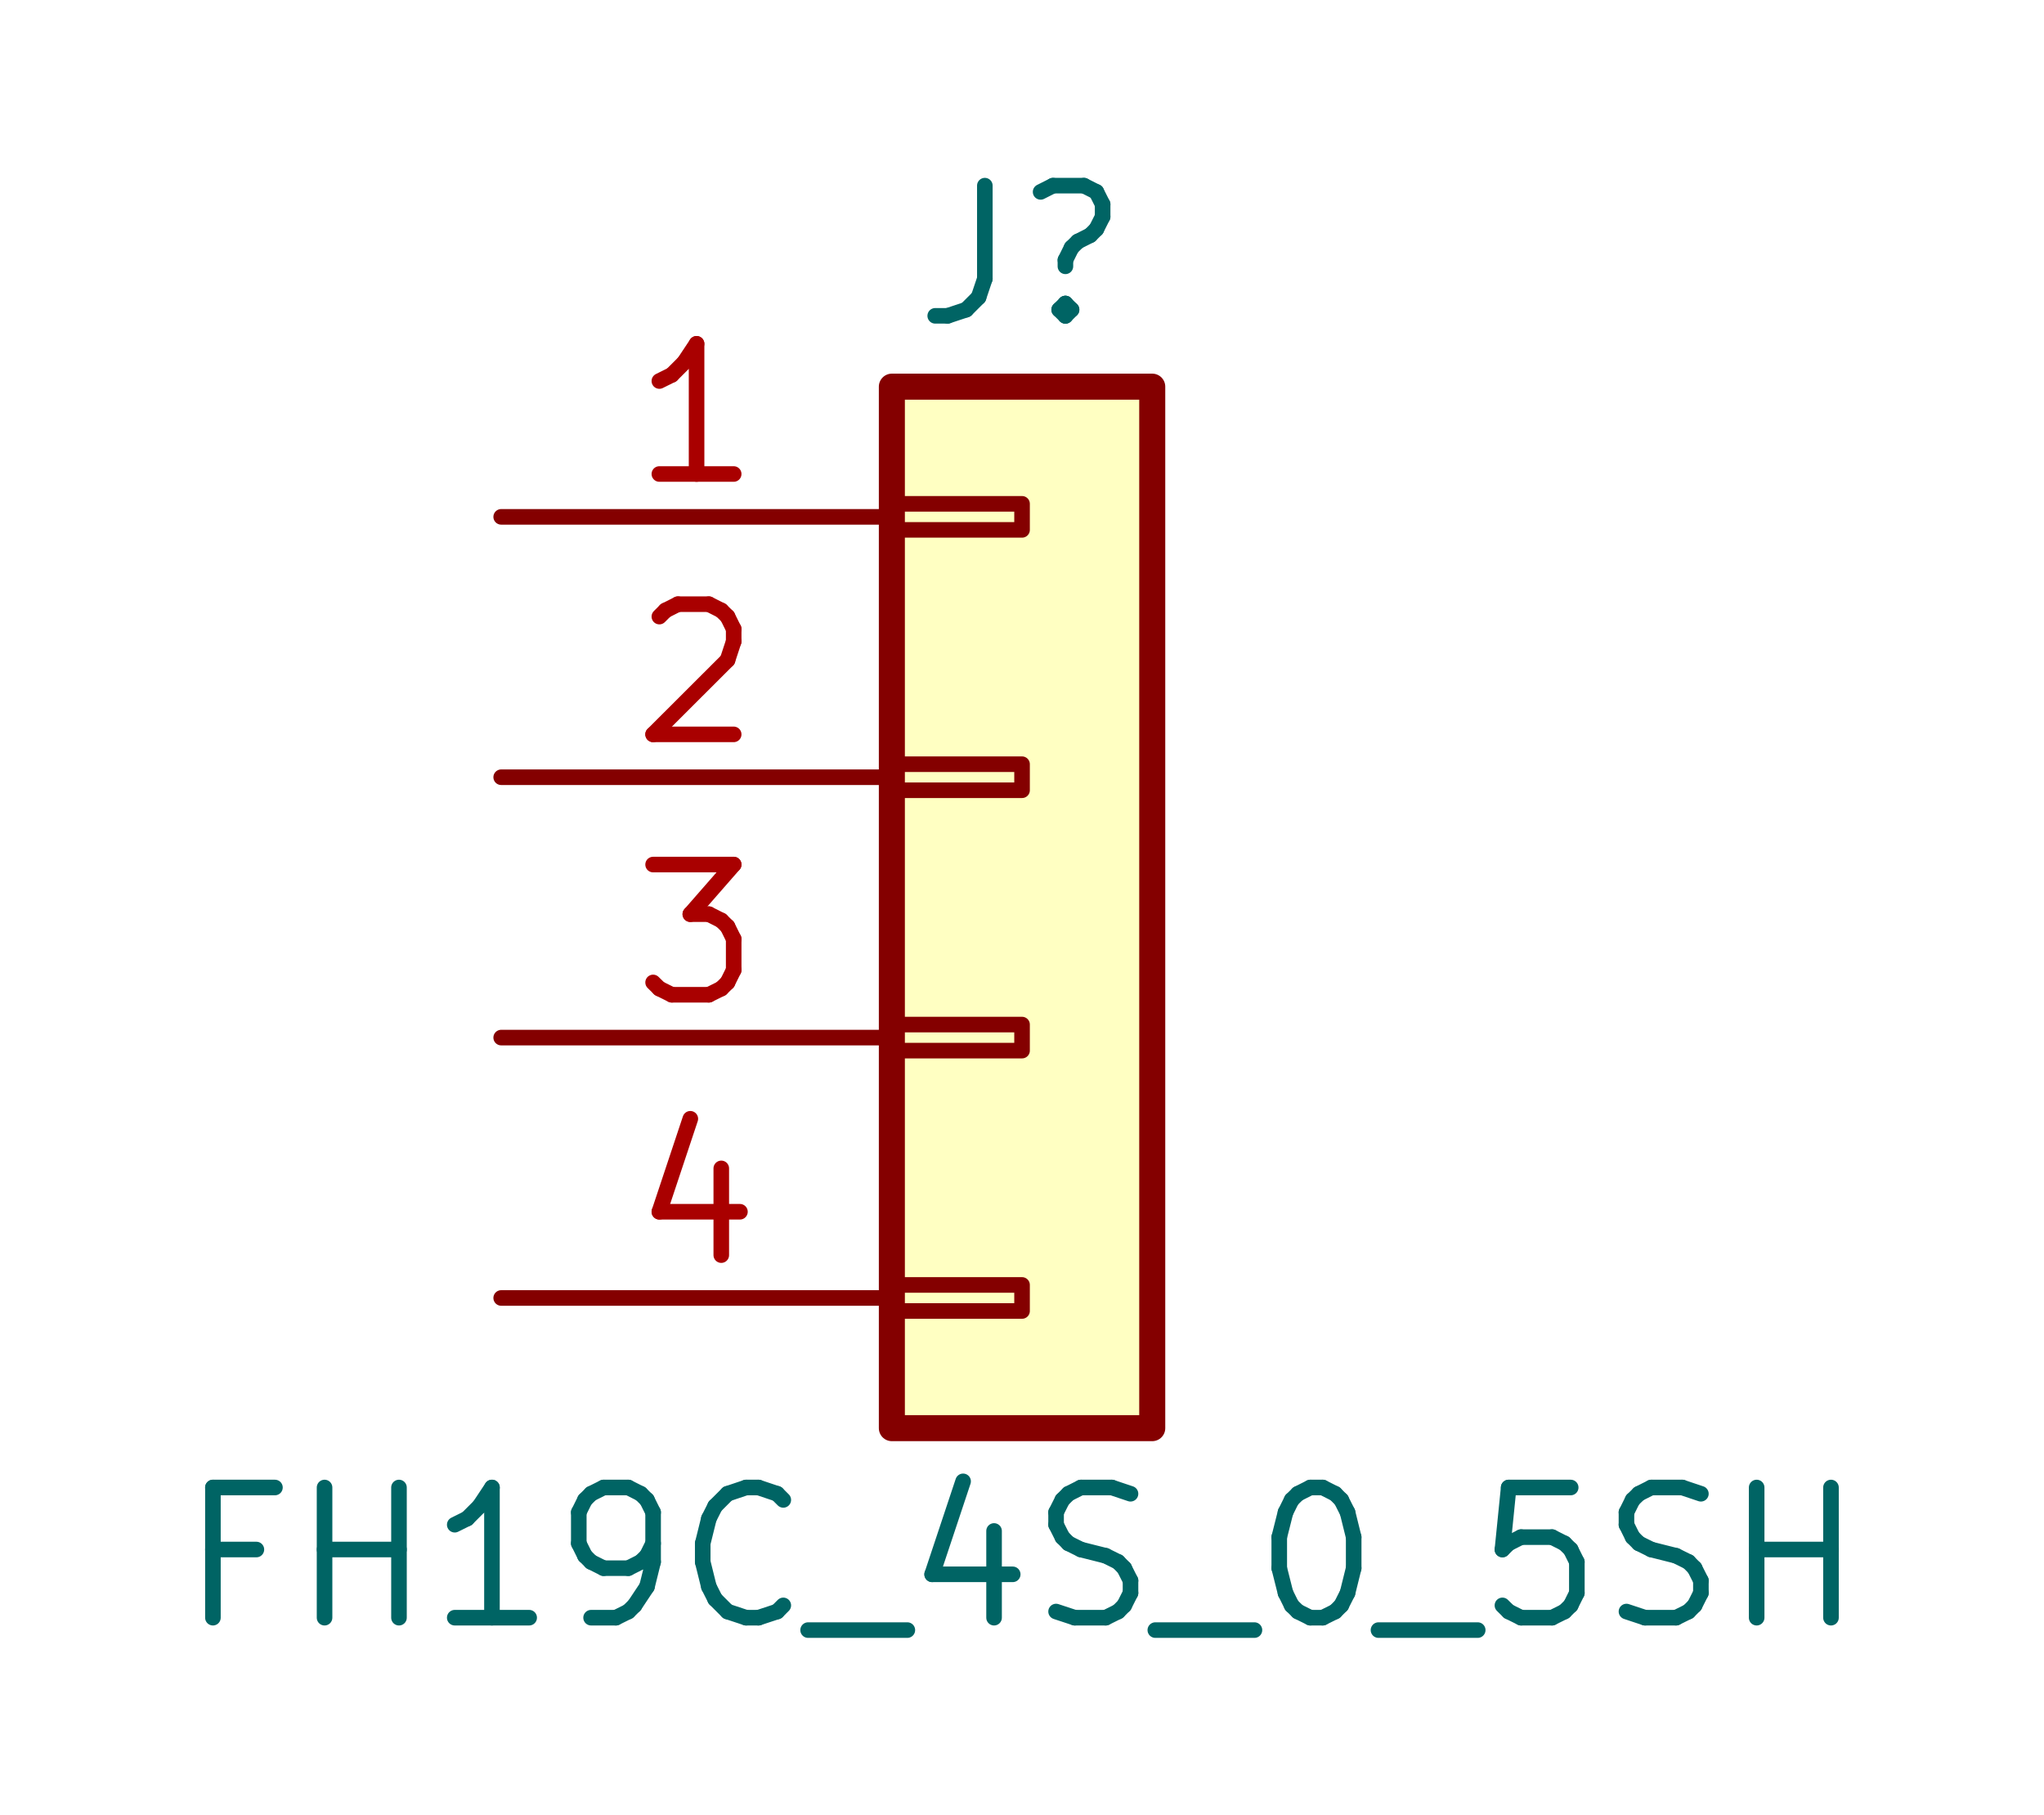
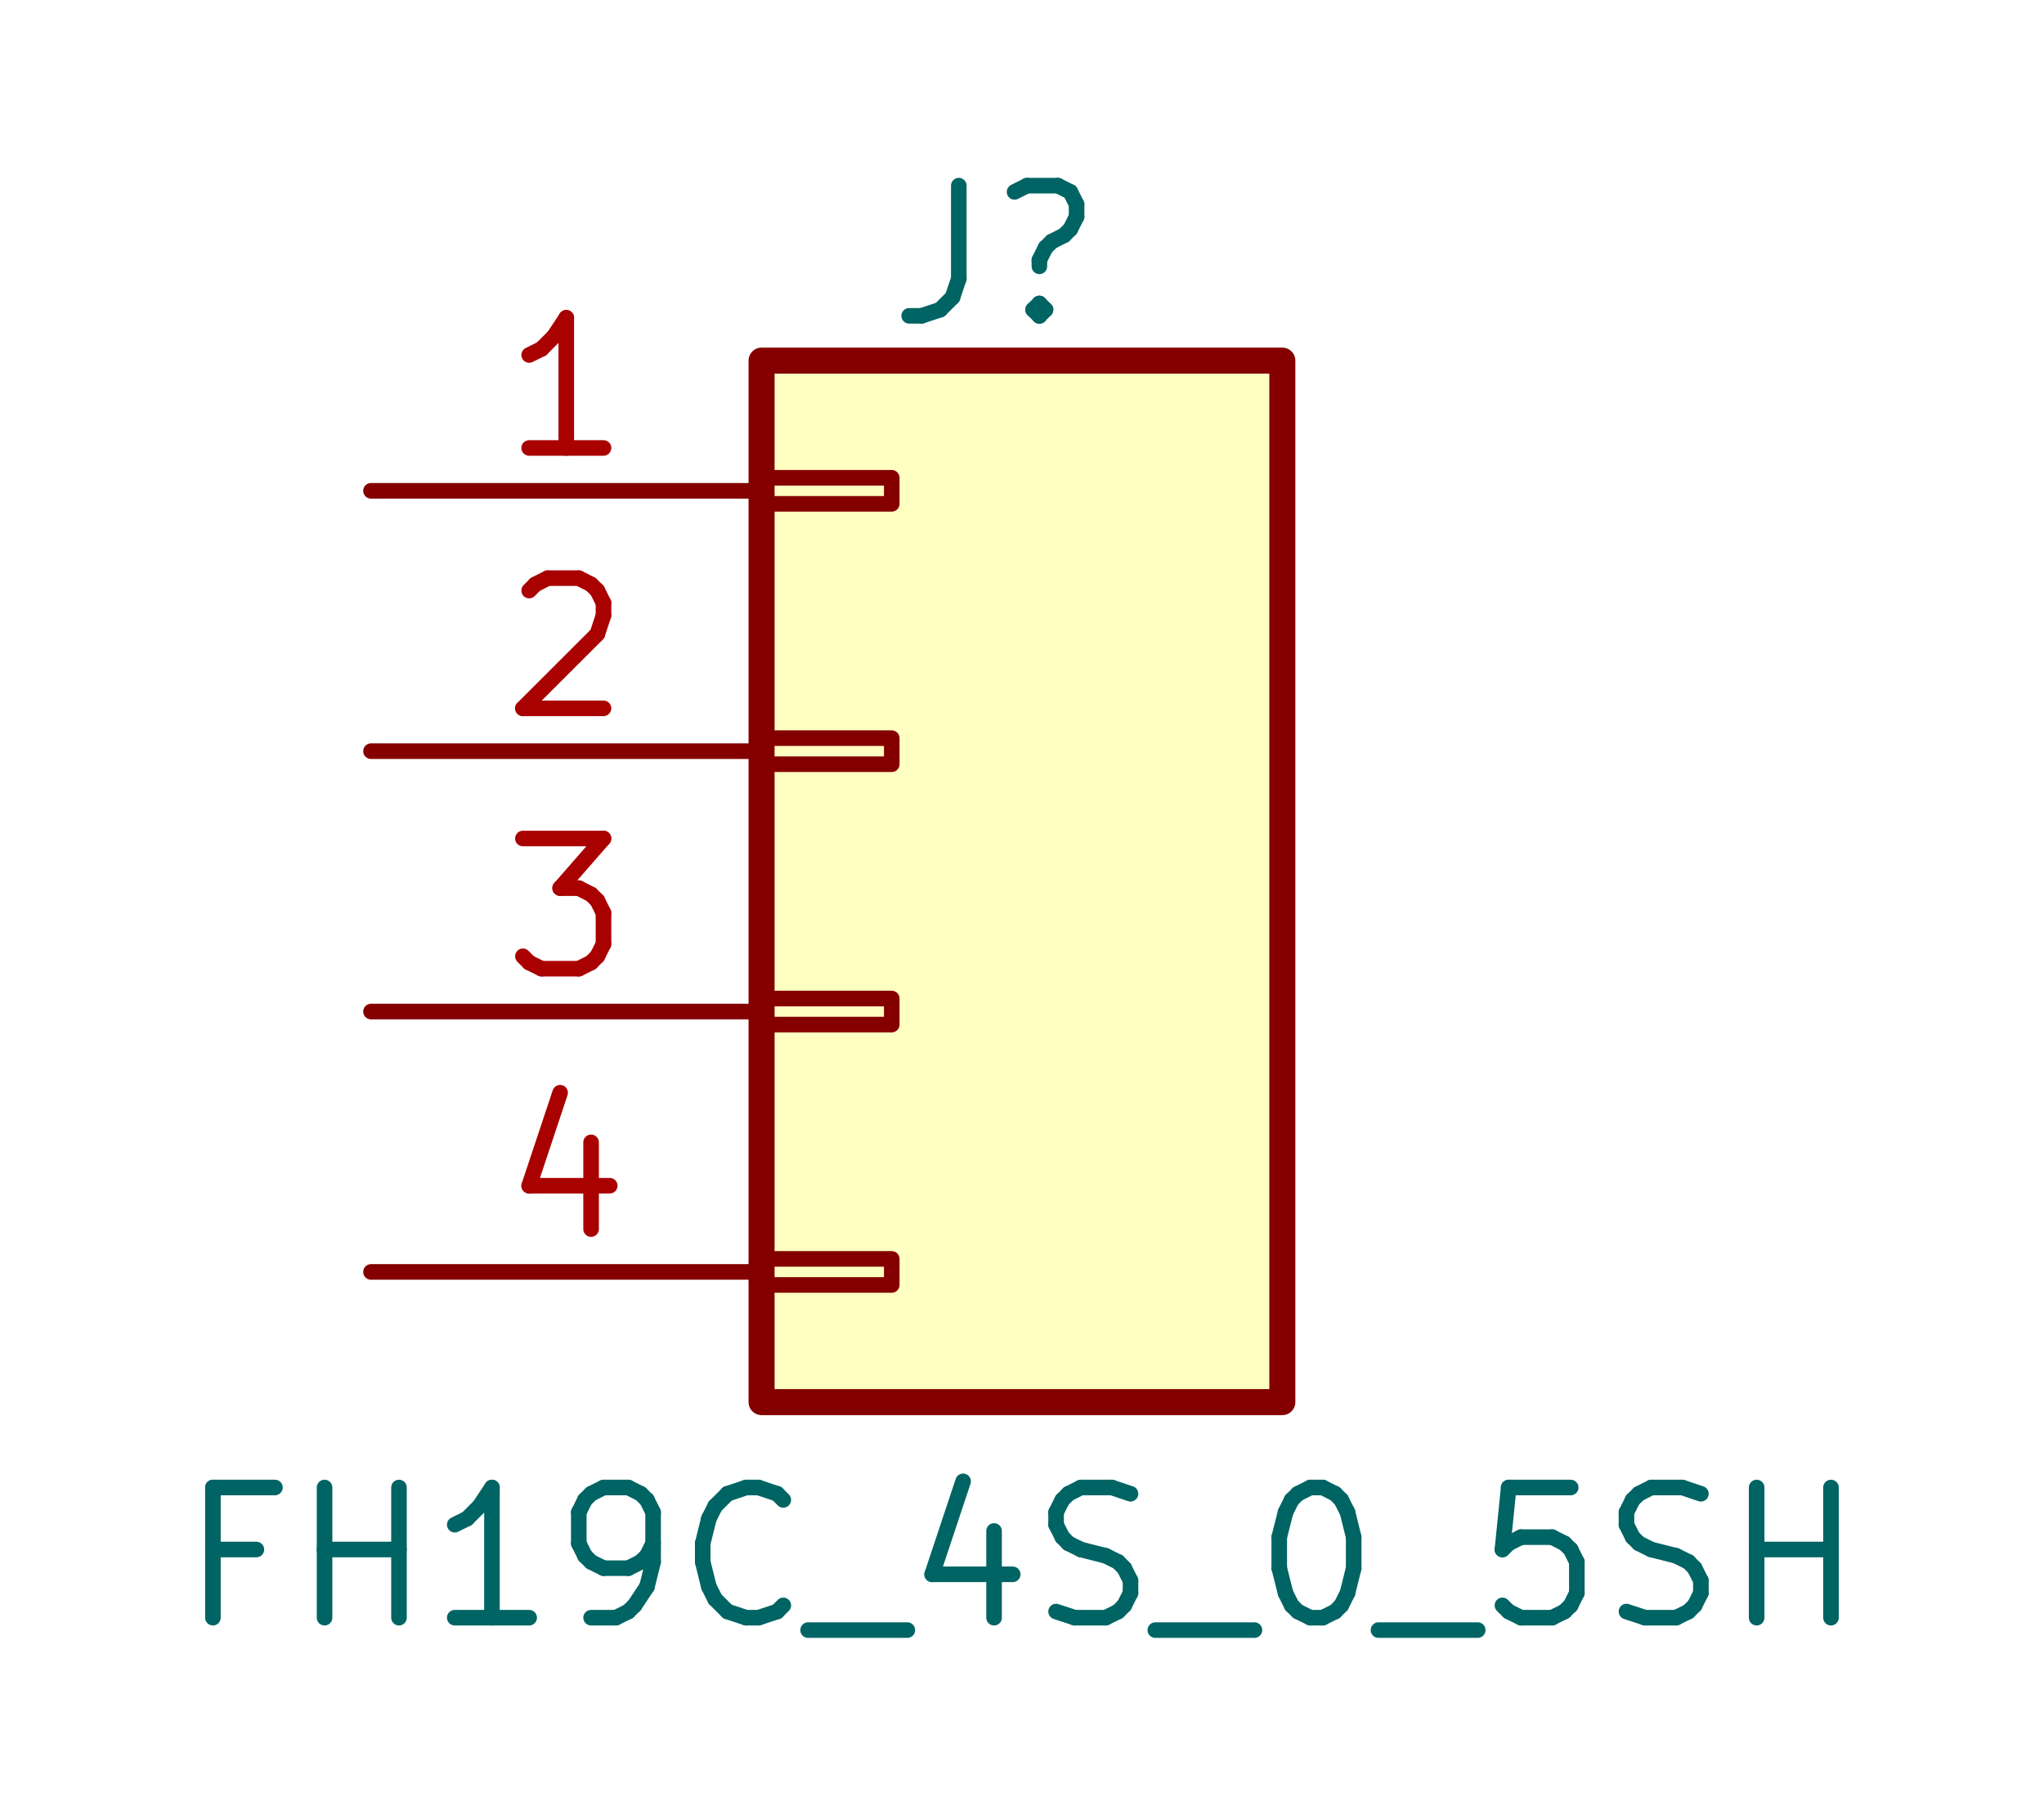
<svg xmlns="http://www.w3.org/2000/svg" version="1.1" width="100%" height="100%" viewBox="0 0 19.939 17.704">
  <g style="fill:#000000; fill-opacity:1;stroke:#000000; stroke-opacity:1; stroke-linecap:round; stroke-linejoin:round;" transform="translate(0 0) scale(1 1)">
</g>
  <g style="fill:#FFFFC2; fill-opacity:1; stroke:none;">
-     <rect x="8.7" y="3.772" width="2.54" height="10.16" rx="0" />
+     <rect x="7.429" y="3.518" width="5.08" height="10.16" rx="0" />
  </g>
  <g style="fill:none;  stroke:#840000; stroke-width:0.254; stroke-opacity:1;  stroke-linecap:round; stroke-linejoin:round;">
-     <rect x="8.7" y="3.772" width="2.54" height="10.16" rx="0" />
-   </g>
-   <g style="fill:none;  stroke:#840000; stroke-width:0.152; stroke-opacity:1;  stroke-linecap:round; stroke-linejoin:round;">
-     <rect x="8.7" y="4.915" width="1.27" height="0.254" rx="0" />
-     <rect x="8.7" y="7.455" width="1.27" height="0.254" rx="0" />
-     <rect x="8.7" y="9.995" width="1.27" height="0.254" rx="0" />
-     <rect x="8.7" y="12.535" width="1.27" height="0.254" rx="0" />
-     <path d="M8.7 5.042 L4.889 5.042 " />
-   </g>
-   <g style="fill:none;  stroke:#A90000; stroke-width:0.152; stroke-opacity:1;  stroke-linecap:round; stroke-linejoin:round;">
-     <text x="6.795" y="4.788" textLength="1.413" font-size="1.693" lengthAdjust="spacingAndGlyphs" text-anchor="middle" opacity="0" stroke-opacity="0">1</text>
-     <g class="stroked-text">
-       <path d="M7.157 4.624 L6.432 4.624 " />
-       <path d="M6.795 4.624 L6.795 3.354 " />
-       <path d="M6.795 3.354 L6.674 3.536 " />
-       <path d="M6.674 3.536 L6.553 3.657 " />
-       <path d="M6.553 3.657 L6.432 3.717 " />
-     </g>
-   </g>
-   <g style="fill:none;  stroke:#840000; stroke-width:0.152; stroke-opacity:1;  stroke-linecap:round; stroke-linejoin:round;">
-     <path d="M8.7 7.582 L4.889 7.582 " />
-   </g>
-   <g style="fill:none;  stroke:#A90000; stroke-width:0.152; stroke-opacity:1;  stroke-linecap:round; stroke-linejoin:round;">
-     <text x="6.795" y="7.328" textLength="1.413" font-size="1.693" lengthAdjust="spacingAndGlyphs" text-anchor="middle" opacity="0" stroke-opacity="0">2</text>
-     <g class="stroked-text">
-       <path d="M6.432 6.015 L6.492 5.955 " />
-       <path d="M6.492 5.955 L6.613 5.894 " />
-       <path d="M6.613 5.894 L6.915 5.894 " />
-       <path d="M6.915 5.894 L7.036 5.955 " />
-       <path d="M7.036 5.955 L7.097 6.015 " />
-       <path d="M7.097 6.015 L7.157 6.136 " />
-       <path d="M7.157 6.136 L7.157 6.257 " />
-       <path d="M7.157 6.257 L7.097 6.439 " />
-       <path d="M7.097 6.439 L6.371 7.164 " />
-       <path d="M6.371 7.164 L7.157 7.164 " />
-     </g>
-   </g>
-   <g style="fill:none;  stroke:#840000; stroke-width:0.152; stroke-opacity:1;  stroke-linecap:round; stroke-linejoin:round;">
-     <path d="M8.7 10.122 L4.889 10.122 " />
-   </g>
-   <g style="fill:none;  stroke:#A90000; stroke-width:0.152; stroke-opacity:1;  stroke-linecap:round; stroke-linejoin:round;">
-     <text x="6.795" y="9.868" textLength="1.413" font-size="1.693" lengthAdjust="spacingAndGlyphs" text-anchor="middle" opacity="0" stroke-opacity="0">3</text>
-     <g class="stroked-text">
-       <path d="M6.371 8.434 L7.157 8.434 " />
-       <path d="M7.157 8.434 L6.734 8.918 " />
-       <path d="M6.734 8.918 L6.915 8.918 " />
-       <path d="M6.915 8.918 L7.036 8.979 " />
-       <path d="M7.036 8.979 L7.097 9.039 " />
-       <path d="M7.097 9.039 L7.157 9.16 " />
-       <path d="M7.157 9.16 L7.157 9.463 " />
-       <path d="M7.157 9.463 L7.097 9.584 " />
-       <path d="M7.097 9.584 L7.036 9.644 " />
-       <path d="M7.036 9.644 L6.915 9.704 " />
-       <path d="M6.915 9.704 L6.553 9.704 " />
-       <path d="M6.553 9.704 L6.432 9.644 " />
-       <path d="M6.432 9.644 L6.371 9.584 " />
-     </g>
-   </g>
-   <g style="fill:none;  stroke:#840000; stroke-width:0.152; stroke-opacity:1;  stroke-linecap:round; stroke-linejoin:round;">
-     <path d="M8.7 12.662 L4.889 12.662 " />
-   </g>
-   <g style="fill:none;  stroke:#A90000; stroke-width:0.152; stroke-opacity:1;  stroke-linecap:round; stroke-linejoin:round;">
-     <text x="6.795" y="12.408" textLength="1.413" font-size="1.693" lengthAdjust="spacingAndGlyphs" text-anchor="middle" opacity="0" stroke-opacity="0">4</text>
-     <g class="stroked-text">
-       <path d="M7.036 11.398 L7.036 12.244 " />
-       <path d="M6.734 10.914 L6.432 11.821 " />
-       <path d="M6.432 11.821 L7.218 11.821 " />
+     <rect x="7.429" y="3.518" width="5.08" height="10.16" rx="0" />
+   </g>
+   <g style="fill:none;  stroke:#840000; stroke-width:0.152; stroke-opacity:1;  stroke-linecap:round; stroke-linejoin:round;">
+     <rect x="7.429" y="4.661" width="1.27" height="0.254" rx="0" />
+     <rect x="7.429" y="7.201" width="1.27" height="0.254" rx="0" />
+     <rect x="7.429" y="9.741" width="1.27" height="0.254" rx="0" />
+     <rect x="7.429" y="12.281" width="1.27" height="0.254" rx="0" />
+     <path d="M7.429 4.788 L3.619 4.788 " />
+   </g>
+   <g style="fill:none;  stroke:#A90000; stroke-width:0.152; stroke-opacity:1;  stroke-linecap:round; stroke-linejoin:round;">
+     <text x="5.524" y="4.534" textLength="1.413" font-size="1.693" lengthAdjust="spacingAndGlyphs" text-anchor="middle" opacity="0" stroke-opacity="0">1</text>
+     <g class="stroked-text">
+       <path d="M5.887 4.37 L5.162 4.37 " />
+       <path d="M5.524 4.37 L5.524 3.1 " />
+       <path d="M5.524 3.1 L5.404 3.282 " />
+       <path d="M5.404 3.282 L5.283 3.403 " />
+       <path d="M5.283 3.403 L5.162 3.463 " />
+     </g>
+   </g>
+   <g style="fill:none;  stroke:#840000; stroke-width:0.152; stroke-opacity:1;  stroke-linecap:round; stroke-linejoin:round;">
+     <path d="M7.429 7.328 L3.619 7.328 " />
+   </g>
+   <g style="fill:none;  stroke:#A90000; stroke-width:0.152; stroke-opacity:1;  stroke-linecap:round; stroke-linejoin:round;">
+     <text x="5.524" y="7.074" textLength="1.413" font-size="1.693" lengthAdjust="spacingAndGlyphs" text-anchor="middle" opacity="0" stroke-opacity="0">2</text>
+     <g class="stroked-text">
+       <path d="M5.162 5.761 L5.222 5.701 " />
+       <path d="M5.222 5.701 L5.343 5.64 " />
+       <path d="M5.343 5.64 L5.646 5.64 " />
+       <path d="M5.646 5.64 L5.766 5.701 " />
+       <path d="M5.766 5.701 L5.827 5.761 " />
+       <path d="M5.827 5.761 L5.887 5.882 " />
+       <path d="M5.887 5.882 L5.887 6.003 " />
+       <path d="M5.887 6.003 L5.827 6.185 " />
+       <path d="M5.827 6.185 L5.101 6.91 " />
+       <path d="M5.101 6.91 L5.887 6.91 " />
+     </g>
+   </g>
+   <g style="fill:none;  stroke:#840000; stroke-width:0.152; stroke-opacity:1;  stroke-linecap:round; stroke-linejoin:round;">
+     <path d="M7.429 9.868 L3.619 9.868 " />
+   </g>
+   <g style="fill:none;  stroke:#A90000; stroke-width:0.152; stroke-opacity:1;  stroke-linecap:round; stroke-linejoin:round;">
+     <text x="5.524" y="9.614" textLength="1.413" font-size="1.693" lengthAdjust="spacingAndGlyphs" text-anchor="middle" opacity="0" stroke-opacity="0">3</text>
+     <g class="stroked-text">
+       <path d="M5.101 8.18 L5.887 8.18 " />
+       <path d="M5.887 8.18 L5.464 8.664 " />
+       <path d="M5.464 8.664 L5.646 8.664 " />
+       <path d="M5.646 8.664 L5.766 8.725 " />
+       <path d="M5.766 8.725 L5.827 8.785 " />
+       <path d="M5.827 8.785 L5.887 8.906 " />
+       <path d="M5.887 8.906 L5.887 9.209 " />
+       <path d="M5.887 9.209 L5.827 9.329 " />
+       <path d="M5.827 9.329 L5.766 9.39 " />
+       <path d="M5.766 9.39 L5.646 9.45 " />
+       <path d="M5.646 9.45 L5.283 9.45 " />
+       <path d="M5.283 9.45 L5.162 9.39 " />
+       <path d="M5.162 9.39 L5.101 9.329 " />
+     </g>
+   </g>
+   <g style="fill:none;  stroke:#840000; stroke-width:0.152; stroke-opacity:1;  stroke-linecap:round; stroke-linejoin:round;">
+     <path d="M7.429 12.408 L3.619 12.408 " />
+   </g>
+   <g style="fill:none;  stroke:#A90000; stroke-width:0.152; stroke-opacity:1;  stroke-linecap:round; stroke-linejoin:round;">
+     <text x="5.524" y="12.154" textLength="1.413" font-size="1.693" lengthAdjust="spacingAndGlyphs" text-anchor="middle" opacity="0" stroke-opacity="0">4</text>
+     <g class="stroked-text">
+       <path d="M5.766 11.144 L5.766 11.99 " />
+       <path d="M5.464 10.66 L5.162 11.567 " />
+       <path d="M5.162 11.567 L5.948 11.567 " />
    </g>
  </g>
  <g style="fill:none;  stroke:#006464; stroke-width:0.152; stroke-opacity:1;  stroke-linecap:round; stroke-linejoin:round;">
-     <text x="9.97" y="3.137" textLength="2.259" font-size="1.693" lengthAdjust="spacingAndGlyphs" text-anchor="middle" opacity="0" stroke-opacity="0">J?</text>
-     <g class="stroked-text">
-       <path d="M9.607 1.811 L9.607 2.719 " />
-       <path d="M9.607 2.719 L9.546 2.9 " />
-       <path d="M9.546 2.9 L9.425 3.021 " />
-       <path d="M9.425 3.021 L9.244 3.081 " />
-       <path d="M9.244 3.081 L9.123 3.081 " />
-       <path d="M10.393 2.961 L10.453 3.021 " />
-       <path d="M10.453 3.021 L10.393 3.081 " />
-       <path d="M10.393 3.081 L10.332 3.021 " />
-       <path d="M10.332 3.021 L10.393 2.961 " />
-       <path d="M10.393 2.961 L10.393 3.081 " />
-       <path d="M10.151 1.872 L10.272 1.811 " />
-       <path d="M10.272 1.811 L10.574 1.811 " />
-       <path d="M10.574 1.811 L10.695 1.872 " />
-       <path d="M10.695 1.872 L10.756 1.993 " />
-       <path d="M10.756 1.993 L10.756 2.114 " />
-       <path d="M10.756 2.114 L10.695 2.235 " />
-       <path d="M10.695 2.235 L10.635 2.295 " />
-       <path d="M10.635 2.295 L10.514 2.356 " />
-       <path d="M10.514 2.356 L10.453 2.416 " />
-       <path d="M10.453 2.416 L10.393 2.537 " />
-       <path d="M10.393 2.537 L10.393 2.598 " />
+     <text x="9.716" y="3.137" textLength="2.259" font-size="1.693" lengthAdjust="spacingAndGlyphs" text-anchor="middle" opacity="0" stroke-opacity="0">J?</text>
+     <g class="stroked-text">
+       <path d="M9.353 1.811 L9.353 2.719 " />
+       <path d="M9.353 2.719 L9.292 2.9 " />
+       <path d="M9.292 2.9 L9.171 3.021 " />
+       <path d="M9.171 3.021 L8.99 3.081 " />
+       <path d="M8.99 3.081 L8.869 3.081 " />
+       <path d="M10.139 2.961 L10.199 3.021 " />
+       <path d="M10.199 3.021 L10.139 3.081 " />
+       <path d="M10.139 3.081 L10.078 3.021 " />
+       <path d="M10.078 3.021 L10.139 2.961 " />
+       <path d="M10.139 2.961 L10.139 3.081 " />
+       <path d="M9.897 1.872 L10.018 1.811 " />
+       <path d="M10.018 1.811 L10.32 1.811 " />
+       <path d="M10.32 1.811 L10.441 1.872 " />
+       <path d="M10.441 1.872 L10.502 1.993 " />
+       <path d="M10.502 1.993 L10.502 2.114 " />
+       <path d="M10.502 2.114 L10.441 2.235 " />
+       <path d="M10.441 2.235 L10.381 2.295 " />
+       <path d="M10.381 2.295 L10.26 2.356 " />
+       <path d="M10.26 2.356 L10.199 2.416 " />
+       <path d="M10.199 2.416 L10.139 2.537 " />
+       <path d="M10.139 2.537 L10.139 2.598 " />
    </g>
    <text x="9.97" y="15.837" textLength="16.592" font-size="1.693" lengthAdjust="spacingAndGlyphs" text-anchor="middle" opacity="0" stroke-opacity="0">FH19C_4S_0_5SH</text>
    <g class="stroked-text">
      <path d="M2.501 15.116 L2.077 15.116 " />
      <path d="M2.077 15.781 L2.077 14.511 " />
      <path d="M2.077 14.511 L2.682 14.511 " />
      <path d="M3.166 15.781 L3.166 14.511 " />
      <path d="M3.166 15.116 L3.892 15.116 " />
      <path d="M3.892 15.781 L3.892 14.511 " />
      <path d="M5.162 15.781 L4.436 15.781 " />
      <path d="M4.799 15.781 L4.799 14.511 " />
      <path d="M4.799 14.511 L4.678 14.693 " />
      <path d="M4.678 14.693 L4.557 14.814 " />
      <path d="M4.557 14.814 L4.436 14.874 " />
      <path d="M5.766 15.781 L6.008 15.781 " />
      <path d="M6.008 15.781 L6.129 15.721 " />
      <path d="M6.129 15.721 L6.19 15.661 " />
      <path d="M6.19 15.661 L6.311 15.479 " />
      <path d="M6.311 15.479 L6.371 15.237 " />
      <path d="M6.371 15.237 L6.371 14.753 " />
      <path d="M6.371 14.753 L6.311 14.632 " />
      <path d="M6.311 14.632 L6.25 14.572 " />
      <path d="M6.25 14.572 L6.129 14.511 " />
      <path d="M6.129 14.511 L5.888 14.511 " />
      <path d="M5.888 14.511 L5.766 14.572 " />
      <path d="M5.766 14.572 L5.706 14.632 " />
      <path d="M5.706 14.632 L5.646 14.753 " />
      <path d="M5.646 14.753 L5.646 15.056 " />
      <path d="M5.646 15.056 L5.706 15.177 " />
      <path d="M5.706 15.177 L5.766 15.237 " />
      <path d="M5.766 15.237 L5.888 15.298 " />
      <path d="M5.888 15.298 L6.129 15.298 " />
      <path d="M6.129 15.298 L6.25 15.237 " />
      <path d="M6.25 15.237 L6.311 15.177 " />
      <path d="M6.311 15.177 L6.371 15.056 " />
      <path d="M7.641 15.661 L7.581 15.721 " />
      <path d="M7.581 15.721 L7.399 15.781 " />
      <path d="M7.399 15.781 L7.278 15.781 " />
      <path d="M7.278 15.781 L7.097 15.721 " />
      <path d="M7.097 15.721 L6.976 15.6 " />
      <path d="M6.976 15.6 L6.915 15.479 " />
      <path d="M6.915 15.479 L6.855 15.237 " />
      <path d="M6.855 15.237 L6.855 15.056 " />
      <path d="M6.855 15.056 L6.915 14.814 " />
      <path d="M6.915 14.814 L6.976 14.693 " />
      <path d="M6.976 14.693 L7.097 14.572 " />
      <path d="M7.097 14.572 L7.278 14.511 " />
      <path d="M7.278 14.511 L7.399 14.511 " />
      <path d="M7.399 14.511 L7.581 14.572 " />
      <path d="M7.581 14.572 L7.641 14.632 " />
      <path d="M7.883 15.902 L8.851 15.902 " />
      <path d="M9.697 14.935 L9.697 15.781 " />
      <path d="M9.395 14.451 L9.093 15.358 " />
      <path d="M9.093 15.358 L9.879 15.358 " />
      <path d="M10.302 15.721 L10.484 15.781 " />
      <path d="M10.484 15.781 L10.786 15.781 " />
      <path d="M10.786 15.781 L10.907 15.721 " />
      <path d="M10.907 15.721 L10.967 15.661 " />
      <path d="M10.967 15.661 L11.028 15.54 " />
      <path d="M11.028 15.54 L11.028 15.419 " />
      <path d="M11.028 15.419 L10.967 15.298 " />
      <path d="M10.967 15.298 L10.907 15.237 " />
      <path d="M10.907 15.237 L10.786 15.177 " />
      <path d="M10.786 15.177 L10.544 15.116 " />
      <path d="M10.544 15.116 L10.423 15.056 " />
      <path d="M10.423 15.056 L10.363 14.995 " />
      <path d="M10.363 14.995 L10.302 14.874 " />
      <path d="M10.302 14.874 L10.302 14.753 " />
      <path d="M10.302 14.753 L10.363 14.632 " />
      <path d="M10.363 14.632 L10.423 14.572 " />
      <path d="M10.423 14.572 L10.544 14.511 " />
      <path d="M10.544 14.511 L10.846 14.511 " />
      <path d="M10.846 14.511 L11.028 14.572 " />
      <path d="M11.27 15.902 L12.237 15.902 " />
      <path d="M12.782 14.511 L12.903 14.511 " />
      <path d="M12.903 14.511 L13.024 14.572 " />
      <path d="M13.024 14.572 L13.084 14.632 " />
      <path d="M13.084 14.632 L13.145 14.753 " />
      <path d="M13.145 14.753 L13.205 14.995 " />
      <path d="M13.205 14.995 L13.205 15.298 " />
      <path d="M13.205 15.298 L13.145 15.54 " />
      <path d="M13.145 15.54 L13.084 15.661 " />
      <path d="M13.084 15.661 L13.024 15.721 " />
      <path d="M13.024 15.721 L12.903 15.781 " />
      <path d="M12.903 15.781 L12.782 15.781 " />
      <path d="M12.782 15.781 L12.661 15.721 " />
      <path d="M12.661 15.721 L12.6 15.661 " />
      <path d="M12.6 15.661 L12.54 15.54 " />
      <path d="M12.54 15.54 L12.479 15.298 " />
      <path d="M12.479 15.298 L12.479 14.995 " />
      <path d="M12.479 14.995 L12.54 14.753 " />
      <path d="M12.54 14.753 L12.6 14.632 " />
      <path d="M12.6 14.632 L12.661 14.572 " />
      <path d="M12.661 14.572 L12.782 14.511 " />
      <path d="M13.447 15.902 L14.415 15.902 " />
      <path d="M15.322 14.511 L14.717 14.511 " />
      <path d="M14.717 14.511 L14.656 15.116 " />
      <path d="M14.656 15.116 L14.717 15.056 " />
      <path d="M14.717 15.056 L14.838 14.995 " />
      <path d="M14.838 14.995 L15.14 14.995 " />
      <path d="M15.14 14.995 L15.261 15.056 " />
      <path d="M15.261 15.056 L15.322 15.116 " />
      <path d="M15.322 15.116 L15.382 15.237 " />
      <path d="M15.382 15.237 L15.382 15.54 " />
      <path d="M15.382 15.54 L15.322 15.661 " />
      <path d="M15.322 15.661 L15.261 15.721 " />
      <path d="M15.261 15.721 L15.14 15.781 " />
      <path d="M15.14 15.781 L14.838 15.781 " />
      <path d="M14.838 15.781 L14.717 15.721 " />
      <path d="M14.717 15.721 L14.656 15.661 " />
      <path d="M15.866 15.721 L16.047 15.781 " />
      <path d="M16.047 15.781 L16.35 15.781 " />
      <path d="M16.35 15.781 L16.471 15.721 " />
      <path d="M16.471 15.721 L16.531 15.661 " />
      <path d="M16.531 15.661 L16.592 15.54 " />
      <path d="M16.592 15.54 L16.592 15.419 " />
      <path d="M16.592 15.419 L16.531 15.298 " />
      <path d="M16.531 15.298 L16.471 15.237 " />
      <path d="M16.471 15.237 L16.35 15.177 " />
      <path d="M16.35 15.177 L16.108 15.116 " />
      <path d="M16.108 15.116 L15.987 15.056 " />
      <path d="M15.987 15.056 L15.926 14.995 " />
      <path d="M15.926 14.995 L15.866 14.874 " />
      <path d="M15.866 14.874 L15.866 14.753 " />
      <path d="M15.866 14.753 L15.926 14.632 " />
      <path d="M15.926 14.632 L15.987 14.572 " />
      <path d="M15.987 14.572 L16.108 14.511 " />
      <path d="M16.108 14.511 L16.41 14.511 " />
      <path d="M16.41 14.511 L16.592 14.572 " />
      <path d="M17.136 15.781 L17.136 14.511 " />
      <path d="M17.136 15.116 L17.861 15.116 " />
      <path d="M17.861 15.781 L17.861 14.511 " />
    </g>
  </g>
</svg>
